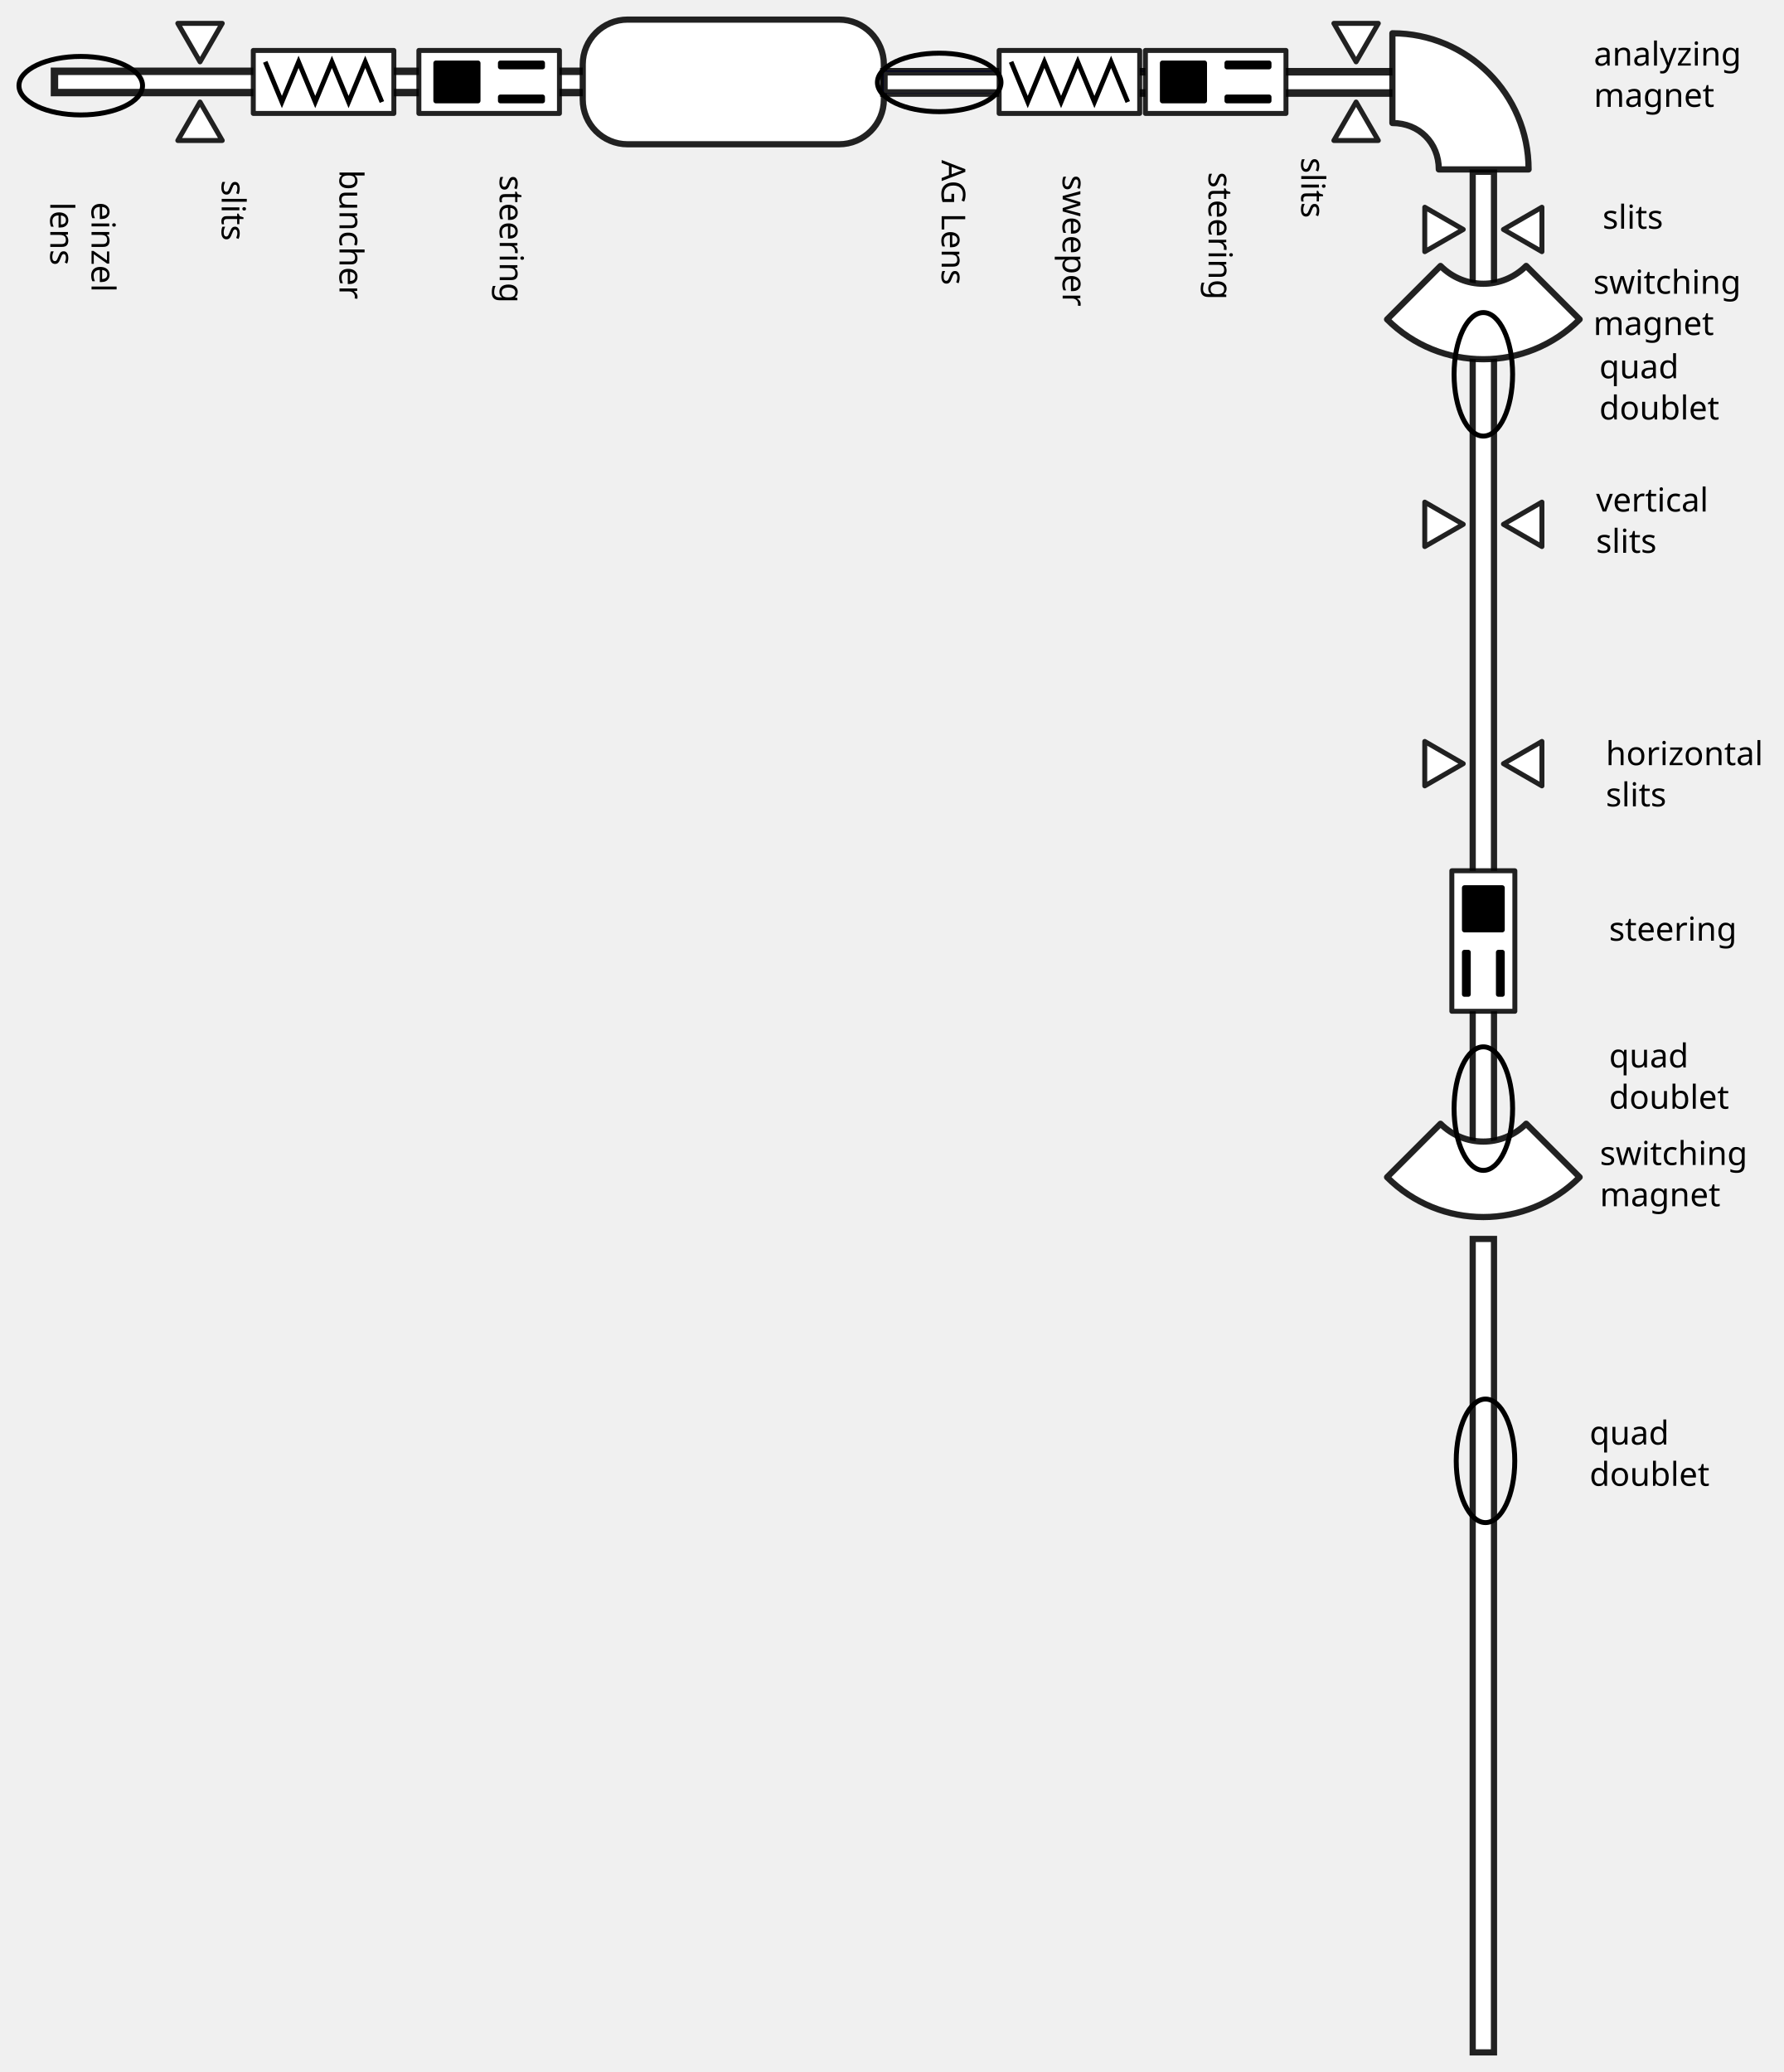
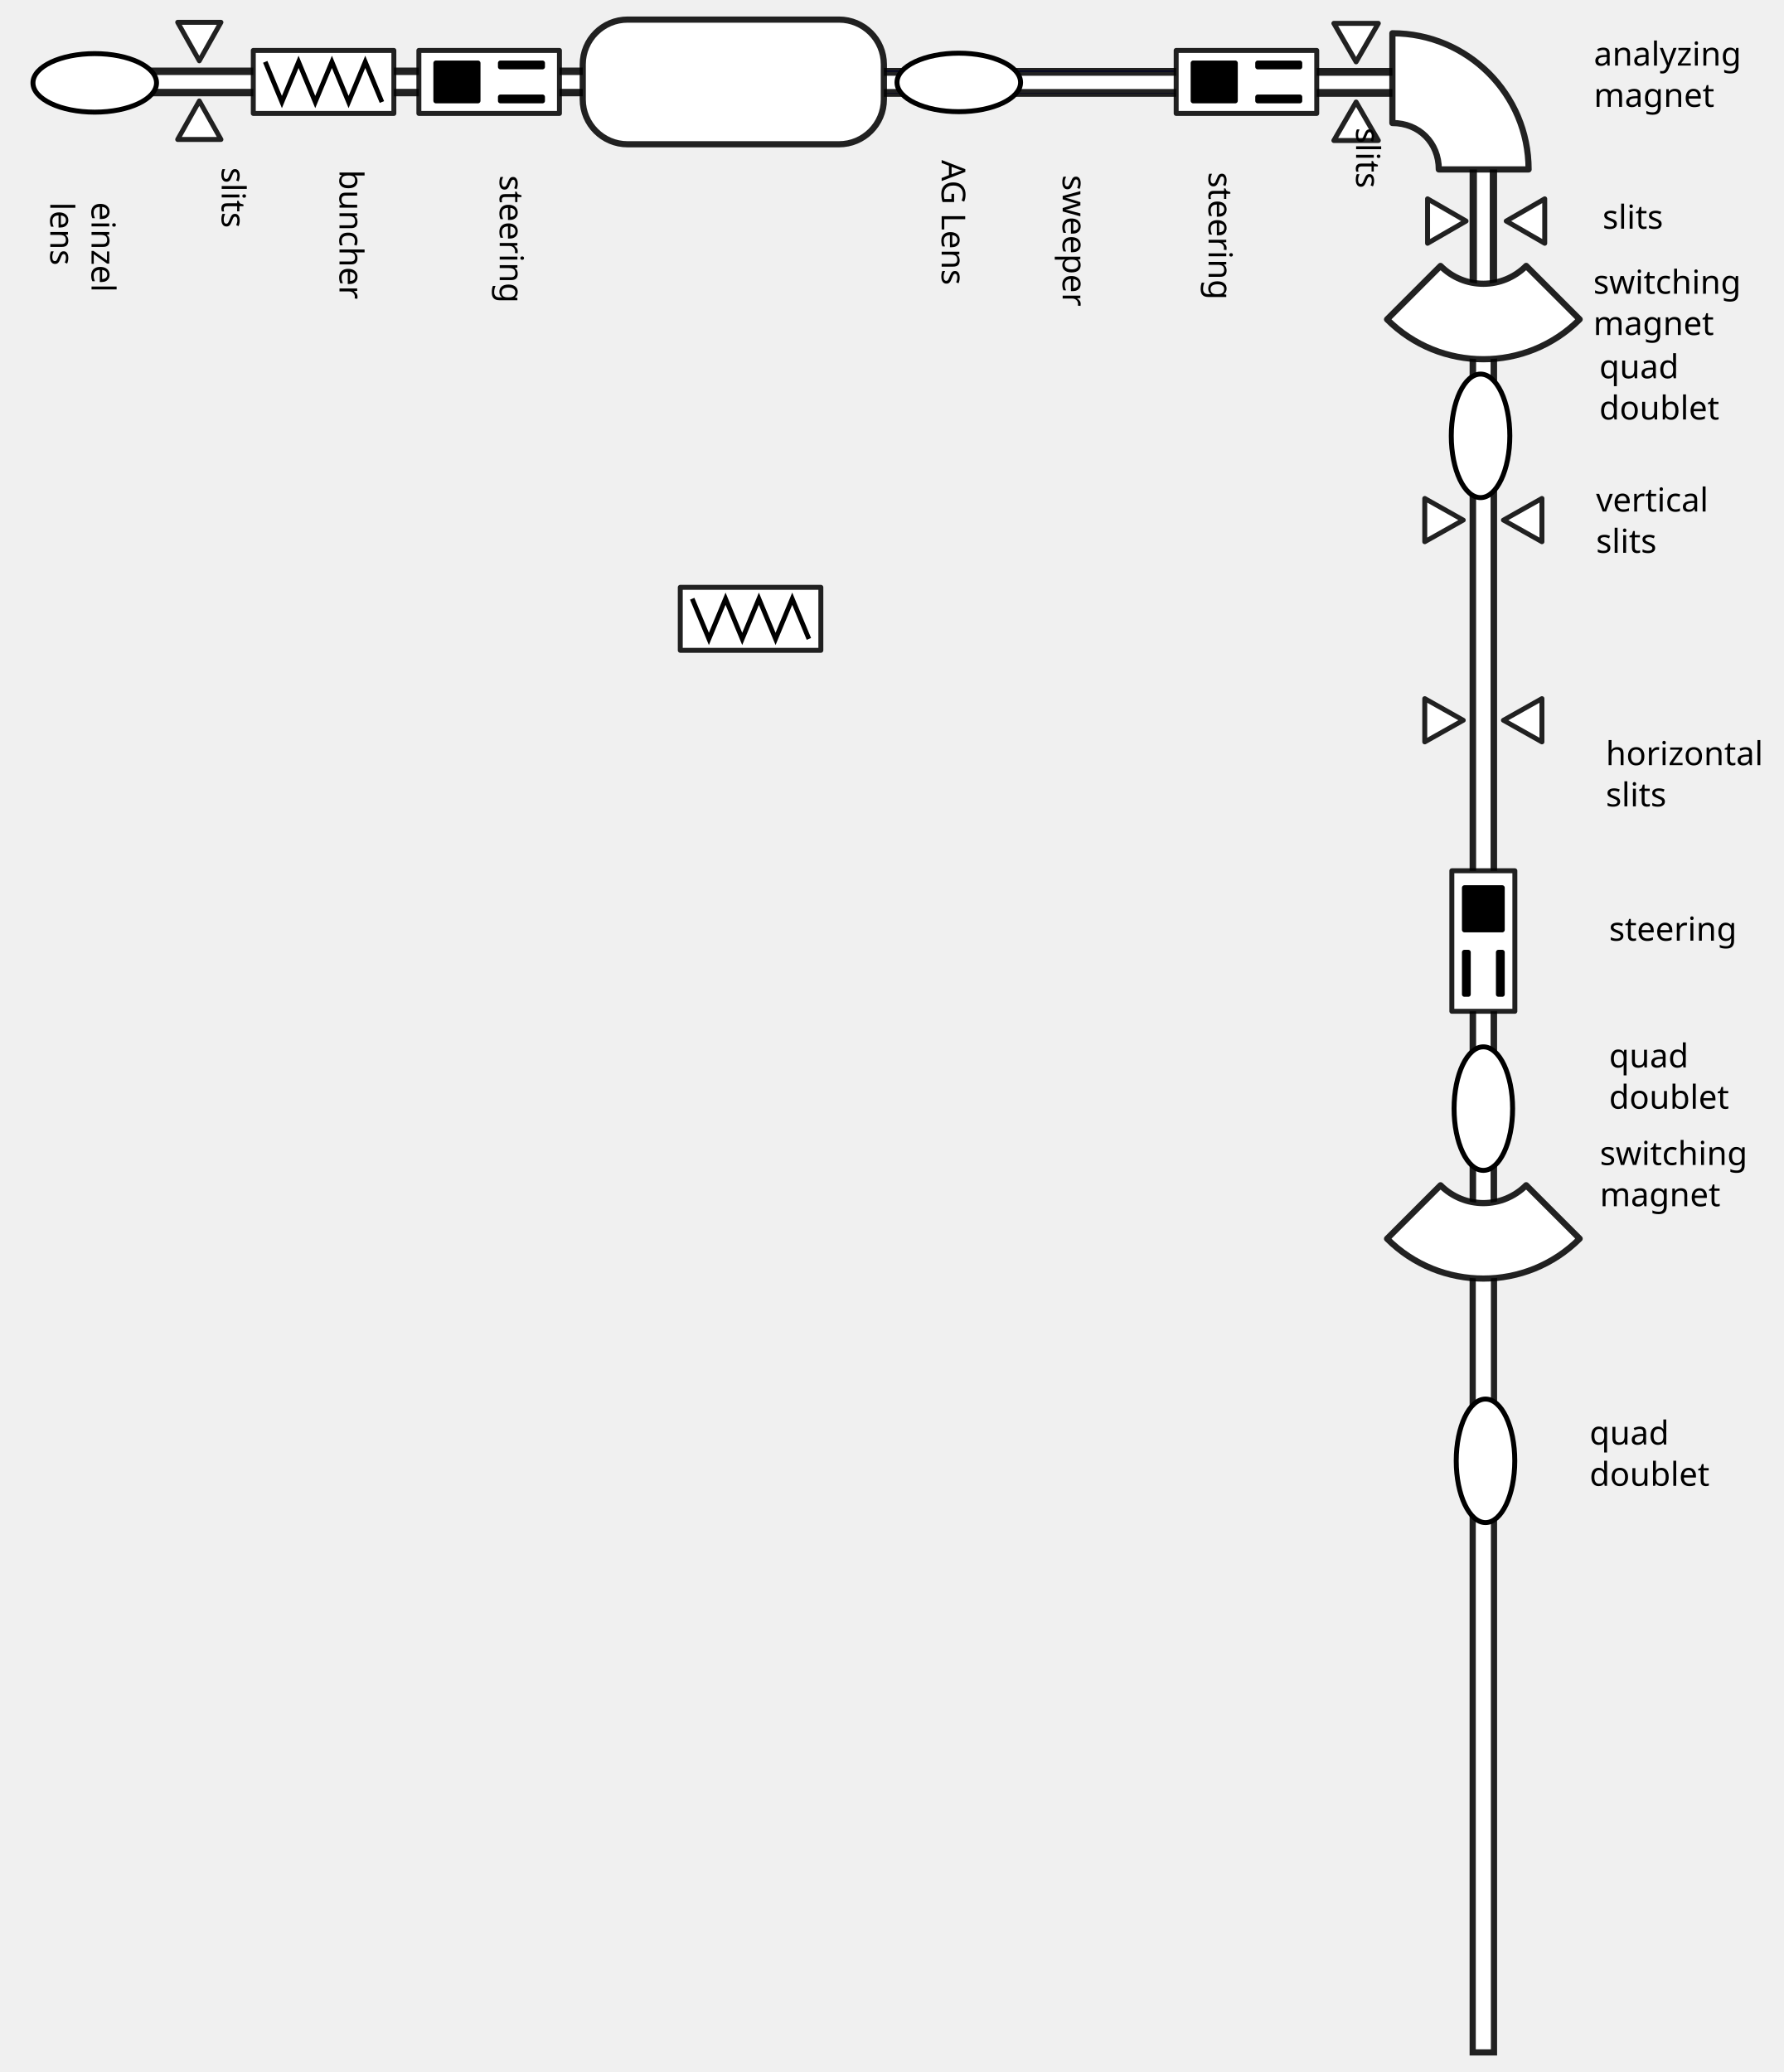
<svg xmlns="http://www.w3.org/2000/svg" xmlns:ns1="http://www.openswatchbook.org/uri/2009/osb" xmlns:xlink="http://www.w3.org/1999/xlink" width="1081.021" height="1255.878" id="svg2" version="1.1" style="enable-background:new">
  <defs id="defs4">
    <linearGradient id="linearGradient3824" ns1:paint="solid">
      <stop style="stop-color:#000000;stop-opacity:1;" offset="0" id="stop3826" />
    </linearGradient>
  </defs>
  <g id="layer1" transform="translate(58.71048,-463.2827)">
    <rect style="fill:#ffffff;fill-opacity:1;stroke:#000000;stroke-width:4.516;stroke-linejoin:miter;stroke-miterlimit:4;stroke-opacity:0.867;stroke-dasharray:none" id="rect2985" width="326.151" height="12.903" x="-25.706" y="506.492" />
-     <rect style="fill:#ffffff;fill-opacity:1;stroke:#000000;stroke-width:3.75;stroke-linejoin:round;stroke-miterlimit:4;stroke-opacity:0.867;stroke-dasharray:none" id="rect2987" width="182.479" height="75.572" x="294.415" y="475.158" rx="27.2" />
    <rect y="506.492" x="476.894" height="12.903" width="224.873" id="rect3757" style="fill:#95ffff;fill-opacity:0.995;stroke:#0000ff;stroke-width:1;stroke-linejoin:miter;stroke-miterlimit:4;stroke-opacity:0.867;stroke-dasharray:none" />
-     <rect style="fill:#ffffff;fill-opacity:1;stroke:#000000;stroke-width:4.595;stroke-linejoin:miter;stroke-miterlimit:4;stroke-opacity:0.867;stroke-dasharray:none" id="rect3761" width="337.602" height="12.903" x="476.894" y="506.769" />
-     <rect y="-846.613" x="567.405" height="12.903" width="69.9" id="rect3795" style="fill:#ffffff;fill-opacity:1;stroke:#000000;stroke-width:3.75;stroke-linejoin:miter;stroke-miterlimit:4;stroke-opacity:0.867;stroke-dasharray:none" transform="matrix(0,1,-1,0,0,0)" />
-     <rect transform="matrix(0,1,-1,0,0,0)" style="fill:#ffffff;fill-opacity:1;stroke:#000000;stroke-width:3.75;stroke-linejoin:miter;stroke-miterlimit:4;stroke-opacity:0.867;stroke-dasharray:none" id="rect3799" width="493.049" height="12.903" x="679.624" y="-846.613" />
+     <rect style="fill:#ffffff;fill-opacity:1;stroke:#000000;stroke-width:4.733;stroke-linejoin:miter;stroke-miterlimit:4;stroke-opacity:0.867;stroke-dasharray:none" id="rect3761" width="362.033" height="12.765" x="452.394" y="506.838" />
+     <rect y="-846.264" x="547.379" height="12.205" width="103.959" id="rect3795" style="fill:#ffffff;fill-opacity:1;stroke:#000000;stroke-width:4.448;stroke-linejoin:miter;stroke-miterlimit:4;stroke-opacity:0.867;stroke-dasharray:none" transform="matrix(0,1,-1,0,0,0)" />
+     <rect transform="matrix(0,1,-1,0,0,0)" style="fill:#ffffff;fill-opacity:1;stroke:#000000;stroke-width:3.941;stroke-linejoin:miter;stroke-miterlimit:4;stroke-opacity:0.867;stroke-dasharray:none" id="rect3799" width="552.782" height="12.711" x="661.743" y="-846.517" />
    <rect y="-846.613" x="1214.237" height="12.903" width="493.049" id="rect3803" style="fill:#ffffff;fill-opacity:1;stroke:#000000;stroke-width:3.75;stroke-linejoin:miter;stroke-miterlimit:4;stroke-opacity:0.867;stroke-dasharray:none" transform="matrix(0,1,-1,0,0,0)" />
    <path style="fill:#ffffff;fill-opacity:1;stroke:#000000;stroke-width:3.75;stroke-linejoin:round;stroke-miterlimit:4;stroke-opacity:0.867" d="m 785.045,483.45 0,54.406 c 16.167,0 28.125,11.951 28.125,28.094 0,0.011 10e-6,0.021 0,0.031 l 54.406,0 c 0,-0.011 0,-0.021 0,-0.031 0,-45.57 -36.962,-82.5 -82.531,-82.5 z" id="path3851" />
    <path style="fill:#ffffff;fill-opacity:1;stroke:#000000;stroke-width:3.75;stroke-linejoin:round;stroke-miterlimit:4;stroke-opacity:0.867" d="m 898.509,656.843 -32.394,-32.394 c -14.429,14.429 -37.488,14.44 -51.906,0.022 l -32.394,32.394 c 32.223,32.223 84.472,32.201 116.695,-0.022 z" id="path3857" />
-     <path id="path3875" d="m 898.509,1176.782 -32.394,-32.394 c -14.429,14.429 -37.488,14.44 -51.906,0.022 l -32.394,32.394 c 32.223,32.223 84.472,32.2 116.695,-0.022 z" style="fill:#ffffff;fill-opacity:1;stroke:#000000;stroke-width:3.75;stroke-linejoin:round;stroke-miterlimit:4;stroke-opacity:0.867" />
-     <g id="g3881" transform="translate(-196.5292,-5.6784668e-5)">
+     <path id="path3875" d="m 898.509,1214.07 -32.394,-32.394 c -14.429,14.429 -37.488,14.44 -51.906,0.022 l -32.394,32.394 c 32.223,32.223 84.472,32.2 116.695,-0.022 z" style="fill:#ffffff;fill-opacity:1;stroke:#000000;stroke-width:3.75;stroke-linejoin:round;stroke-miterlimit:4;stroke-opacity:0.867" />
+     <g id="g3881" transform="matrix(0.9748598,0,0,1,-190.4515,-0.6345175)">
      <path transform="matrix(0.5623057,0,0,0.5623057,128.2907,313.7645)" d="m 232.514,332.567 -11.976,-20.742 -11.976,-20.742 23.951,0 23.951,0 -11.976,20.742 z" id="path3877" style="fill:#ffffff;fill-opacity:1;stroke:#000000;stroke-width:5.335;stroke-linejoin:round;stroke-miterlimit:4;stroke-opacity:0.867;stroke-dasharray:none" />
      <path style="fill:#ffffff;fill-opacity:1;stroke:#000000;stroke-width:5.335;stroke-linejoin:round;stroke-miterlimit:4;stroke-opacity:0.867;stroke-dasharray:none" id="path3879" d="m 232.514,332.567 -11.976,-20.742 -11.976,-20.742 23.951,0 23.951,0 -11.976,20.742 z" transform="matrix(0.5623057,0,0,-0.5623057,128.2907,712.123)" />
    </g>
    <g id="g3885" transform="translate(504.0136,-5.6784668e-5)">
      <path style="fill:#ffffff;fill-opacity:1;stroke:#000000;stroke-width:5.335;stroke-linejoin:round;stroke-miterlimit:4;stroke-opacity:0.867;stroke-dasharray:none" id="path3887" d="m 232.514,332.567 -11.976,-20.742 -11.976,-20.742 23.951,0 23.951,0 -11.976,20.742 z" transform="matrix(0.5623057,0,0,0.5623057,128.2907,313.7645)" />
      <path transform="matrix(0.5623057,0,0,-0.5623057,128.2907,712.123)" d="m 232.514,332.567 -11.976,-20.742 -11.976,-20.742 23.951,0 23.951,0 -11.976,20.742 z" id="path3889" style="fill:#ffffff;fill-opacity:1;stroke:#000000;stroke-width:5.335;stroke-linejoin:round;stroke-miterlimit:4;stroke-opacity:0.867;stroke-dasharray:none" />
    </g>
-     <g id="g3891" transform="matrix(0,1,-1,0,1353.105,343.3204)">
+     <g id="g3891" transform="matrix(0,1,-1,0,1354.8,338.2357)">
      <path style="fill:#ffffff;fill-opacity:1;stroke:#000000;stroke-width:5.335;stroke-linejoin:round;stroke-miterlimit:4;stroke-opacity:0.867;stroke-dasharray:none" id="path3893" d="m 232.514,332.567 -11.976,-20.742 -11.976,-20.742 23.951,0 23.951,0 -11.976,20.742 z" transform="matrix(0.5623057,0,0,0.5623057,128.2907,313.7645)" />
      <path transform="matrix(0.5623057,0,0,-0.5623057,128.2907,712.123)" d="m 232.514,332.567 -11.976,-20.742 -11.976,-20.742 23.951,0 23.951,0 -11.976,20.742 z" id="path3895" style="fill:#ffffff;fill-opacity:1;stroke:#000000;stroke-width:5.335;stroke-linejoin:round;stroke-miterlimit:4;stroke-opacity:0.867;stroke-dasharray:none" />
    </g>
-     <use x="0" y="0" xlink:href="#g3881" id="use3897" transform="matrix(0,1,-1,0,1353.105,718.586)" width="796.477" height="1256.64" />
-     <use x="0" y="0" xlink:href="#g3881" id="use3899" transform="matrix(0,1,-1,0,1353.105,863.6436)" width="796.477" height="1256.64" />
+     <use x="0" y="0" xlink:href="#g3881" id="use3897" transform="matrix(0,0.9999993,-1,0,1352.471,716.4489)" width="796.477" height="1256.64" />
+     <use x="0" y="0" xlink:href="#g3881" id="use3899" transform="matrix(0,0.9999993,-1,0,1352.471,837.7777)" width="796.477" height="1256.64" />
    <g id="g3905" transform="translate(-170.2154,-145.1541)">
      <rect transform="translate(74.07204,472.0911)" y="166.915" x="190.922" height="38.184" width="85.181" id="rect3901" style="fill:#ffffff;fill-opacity:1;stroke:#000000;stroke-width:3;stroke-linejoin:round;stroke-miterlimit:4;stroke-opacity:0.867;stroke-dasharray:none" />
      <path id="path3903" d="m 272.231,645.922 10.101,24.352 10.101,-24.352 10.101,24.352 10.101,-24.352 10.101,24.352 10.101,-24.352 10.101,24.352" style="fill:none;stroke:#000000;stroke-width:2.85;stroke-linecap:butt;stroke-linejoin:miter;stroke-miterlimit:4;stroke-opacity:1;stroke-dasharray:none" />
    </g>
-     <use x="0" y="0" xlink:href="#g3905" id="use3909" transform="translate(451.961,-3.0767821e-6)" width="796.477" height="1256.64" />
+     <use x="0" y="0" xlink:href="#g3905" id="use3909" transform="translate(258.7407,325.4237)" width="796.477" height="1256.64" />
    <g id="g3968" transform="translate(-57.27668,-178.0054)">
      <rect style="fill:#ffffff;fill-opacity:1;stroke:#000000;stroke-width:3;stroke-linejoin:round;stroke-miterlimit:4;stroke-opacity:0.867;stroke-dasharray:none" id="rect3913" width="85.181" height="38.184" x="252.394" y="671.857" />
      <g transform="translate(-0.06103718,-2.005307)" id="g3963">
        <rect style="fill:#000000;fill-opacity:1;stroke:#000000;stroke-width:3.081;stroke-linejoin:round;stroke-miterlimit:4;stroke-opacity:1;stroke-dasharray:none;stroke-dashoffset:0" id="rect3919" width="25.479" height="22.853" x="262.775" y="681.528" />
        <rect y="681.488" x="301.877" height="2.334" width="25.479" id="rect3923" style="fill:#000000;fill-opacity:1;stroke:#000000;stroke-width:3;stroke-linejoin:round;stroke-miterlimit:4;stroke-opacity:1;stroke-dasharray:none" />
        <use x="0" y="0" xlink:href="#rect3923" id="use3925" transform="translate(0,20.59896)" width="796.477" height="1256.64" />
      </g>
    </g>
-     <use x="0" y="0" xlink:href="#g3968" id="use3975" transform="translate(440.2576,0)" width="796.477" height="1256.64" />
-     <use x="0" y="0" xlink:href="#use3975" id="use3977" transform="matrix(0,1,-1,0,1353.105,355.6843)" width="796.477" height="1256.64" style="fill:#ff0000" />
+     <use x="0" y="0" xlink:href="#g3968" id="use3975" transform="translate(458.9017,0)" width="796.477" height="1256.64" />
+     <use x="0" y="0" xlink:href="#use3975" id="use3977" transform="matrix(0,1,-1,0,1353.105,337.0403)" width="796.477" height="1256.64" style="fill:#ff0000" />
    <text xml:space="preserve" style="font-size:20px;font-style:normal;font-weight:normal;line-height:125%;letter-spacing:0px;word-spacing:0px;fill:#000000;fill-opacity:1;stroke:none;font-family:Sans" x="585.767" y="3.242" id="text3122" transform="matrix(0,1,-1,0,0,0)">
      <tspan id="tspan3124" x="585.767" y="3.242">einzel</tspan>
      <tspan x="585.767" y="28.242" id="tspan3126">lens</tspan>
    </text>
    <text xml:space="preserve" style="font-size:20px;font-style:normal;font-weight:normal;line-height:125%;letter-spacing:0px;word-spacing:0px;fill:#000000;fill-opacity:1;stroke:none;font-family:Sans" x="908.46" y="773.343" id="text3128">
      <tspan id="tspan3130" x="908.46" y="773.343">vertical</tspan>
      <tspan x="908.46" y="798.343" id="tspan3132">slits</tspan>
    </text>
    <text xml:space="preserve" style="font-size:20px;font-style:normal;font-weight:normal;line-height:125%;letter-spacing:0px;word-spacing:0px;fill:#000000;fill-opacity:1;stroke:none;font-family:Sans" x="566.181" y="-147.011" id="text3134" transform="matrix(0,1,-1,0,0,0)">
      <tspan id="tspan3136" x="566.181" y="-147.011">buncher</tspan>
    </text>
    <text xml:space="preserve" style="font-size:20px;font-style:normal;font-weight:normal;line-height:125%;letter-spacing:0px;word-spacing:0px;fill:#000000;fill-opacity:1;stroke:none;font-family:Sans" x="569.521" y="-244.1" id="text3138" transform="matrix(0,1,-1,0,0,0)">
      <tspan id="tspan3140" x="569.521" y="-244.1">steering</tspan>
    </text>
    <text xml:space="preserve" style="font-size:20px;font-style:normal;font-weight:normal;line-height:125%;letter-spacing:0px;word-spacing:0px;fill:#000000;fill-opacity:1;stroke:none;font-family:Sans" x="569.33" y="-585.232" id="text3142" transform="matrix(0,1,-1,0,0,0)">
      <tspan id="tspan3144" x="569.33" y="-585.232">sweeper</tspan>
    </text>
    <text xml:space="preserve" style="font-size:20px;font-style:normal;font-weight:normal;line-height:125%;letter-spacing:0px;word-spacing:0px;fill:#000000;fill-opacity:1;stroke:none;font-family:Sans" x="567.55" y="-673.659" id="text3146" transform="matrix(0,1,-1,0,0,0)">
      <tspan id="tspan3148" x="567.55" y="-673.659">steering</tspan>
    </text>
    <text xml:space="preserve" style="font-size:20px;font-style:normal;font-weight:normal;line-height:125%;letter-spacing:0px;word-spacing:0px;fill:#000000;fill-opacity:1;stroke:none;font-family:Sans" x="914.371" y="927.039" id="text3150">
      <tspan id="tspan3152" x="914.371" y="927.039">horizontal</tspan>
      <tspan x="914.371" y="952.039" id="tspan3154">slits</tspan>
    </text>
    <text xml:space="preserve" style="font-size:20px;font-style:normal;font-weight:normal;line-height:125%;letter-spacing:0px;word-spacing:0px;fill:#000000;fill-opacity:1;stroke:none;font-family:Sans" x="589.166" y="502.761" id="text3156" transform="translate(-68.88549,461.7161)">
      <tspan id="tspan3158" x="589.166" y="502.761" />
    </text>
-     <text xml:space="preserve" style="font-size:20px;font-style:normal;font-weight:normal;line-height:125%;letter-spacing:0px;word-spacing:0px;fill:#000000;fill-opacity:1;stroke:none;font-family:Sans" x="572.536" y="-75.63" id="text3160" transform="matrix(0,1,-1,0,0,0)">
-       <tspan id="tspan3162" x="572.536" y="-75.63">slits</tspan>
+     <text xml:space="preserve" style="font-size:20px;font-style:normal;font-weight:normal;line-height:125%;letter-spacing:0px;word-spacing:0px;fill:#000000;fill-opacity:1;stroke:none;font-family:Sans" x="564.76" y="-75.63" id="text3160" transform="matrix(0,1,-1,0,0,0)">
+       <tspan id="tspan3162" x="564.76" y="-75.63">slits</tspan>
    </text>
-     <text xml:space="preserve" style="font-size:20px;font-style:normal;font-weight:normal;line-height:125%;letter-spacing:0px;word-spacing:0px;fill:#000000;fill-opacity:1;stroke:none;font-family:Sans" x="558.743" y="-729.821" id="text3164" transform="matrix(0,1,-1,0,0,0)">
-       <tspan id="tspan3166" x="558.743" y="-729.821">slits</tspan>
+     <text xml:space="preserve" style="font-size:20px;font-style:normal;font-weight:normal;line-height:125%;letter-spacing:0px;word-spacing:0px;fill:#000000;fill-opacity:1;stroke:none;font-family:Sans" x="540.67" y="-763.048" id="text3164" transform="matrix(0,1,-1,0,0,0)">
+       <tspan id="tspan3166" x="540.67" y="-763.048">slits</tspan>
    </text>
    <text xml:space="preserve" style="font-size:20px;font-style:normal;font-weight:normal;line-height:125%;letter-spacing:0px;word-spacing:0px;fill:#000000;fill-opacity:1;stroke:none;font-family:Sans" x="916.341" y="1033.443" id="text3168">
      <tspan id="tspan3170" x="916.341" y="1033.443">steering</tspan>
    </text>
-     <path style="fill:none;stroke:#000000;stroke-width:3;stroke-linejoin:round;stroke-miterlimit:4;stroke-opacity:1;stroke-dasharray:none;stroke-dashoffset:0" id="path3172" d="m 204.927,485.027 c 0,20.677 -7.94,37.439 -17.734,37.439 -9.794,0 -17.734,-16.762 -17.734,-37.439 0,-20.677 7.94,-37.439 17.734,-37.439 9.794,0 17.734,16.762 17.734,37.439 z" transform="matrix(0,1,-1,0,995.4551,326.0503)" />
-     <use x="0" y="0" xlink:href="#path3172" id="use3942" transform="matrix(0,1,-1,0,1353.405,179.745)" width="948.337" height="1277.15" />
-     <use x="0" y="0" xlink:href="#path3172" id="use3944" transform="matrix(0,1,-1,0,1353.405,624.8067)" width="948.337" height="1277.15" />
-     <use x="0" y="0" xlink:href="#path3172" id="use3946" transform="matrix(0,1,-1,0,1354.708,838.2879)" width="948.337" height="1277.15" />
-     <use x="0" y="0" xlink:href="#path3172" id="use3948" transform="matrix(-1,0,0,-1,500.6561,1028.457)" width="948.337" height="1277.15" />
+     <use x="0" y="0" xlink:href="#path3172" id="use3942" transform="matrix(0,1,-1,0,1351.71,205.1688)" width="948.337" height="1277.15" />
+     <use x="0" y="0" xlink:href="#path3172" id="use3944" transform="matrix(0,1,-1,0,1353.405,612.9423)" width="948.337" height="1277.15" />
+     <use x="0" y="0" xlink:href="#path3172" id="use3946" transform="matrix(0,1,-1,0,1354.708,826.4235)" width="948.337" height="1277.15" />
+     <use x="0" y="0" xlink:href="#path3172" id="use3948" transform="matrix(-1,0,0,-1,520.9951,1026.762)" width="948.337" height="1277.15" />
    <text xml:space="preserve" style="font-size:20px;font-style:normal;font-weight:normal;line-height:125%;letter-spacing:0px;word-spacing:0px;fill:#000000;fill-opacity:1;stroke:none;font-family:Sans" x="560.257" y="-511.909" id="text3950" transform="matrix(0,1,-1,0,0,0)">
      <tspan id="tspan3952" x="560.257" y="-511.909">AG Lens</tspan>
    </text>
    <text xml:space="preserve" style="font-size:20px;font-style:normal;font-weight:normal;line-height:125%;letter-spacing:0px;word-spacing:0px;fill:#000000;fill-opacity:1;stroke:none;font-family:Sans" x="912.401" y="601.914" id="text3954">
      <tspan id="tspan3956" x="912.401" y="601.914">slits</tspan>
    </text>
    <text xml:space="preserve" style="font-size:20px;font-style:normal;font-weight:normal;line-height:125%;letter-spacing:0px;word-spacing:0px;fill:#000000;fill-opacity:1;stroke:none;font-family:Sans" x="910.43" y="692.555" id="text3958">
      <tspan id="tspan3960" x="910.43" y="692.555">quad</tspan>
      <tspan x="910.43" y="717.555" id="tspan3962">doublet</tspan>
    </text>
    <text xml:space="preserve" style="font-size:20px;font-style:normal;font-weight:normal;line-height:125%;letter-spacing:0px;word-spacing:0px;fill:#000000;fill-opacity:1;stroke:none;font-family:Sans" x="916.341" y="1110.291" id="text3964">
      <tspan id="tspan3966" x="916.341" y="1110.291">quad</tspan>
      <tspan x="916.341" y="1135.291" id="tspan3968">doublet</tspan>
    </text>
    <text xml:space="preserve" style="font-size:20px;font-style:normal;font-weight:normal;line-height:125%;letter-spacing:0px;word-spacing:0px;fill:#000000;fill-opacity:1;stroke:none;font-family:Sans" x="904.519" y="1338.864" id="text3970">
      <tspan id="tspan3972" x="904.519" y="1338.864">quad</tspan>
      <tspan x="904.519" y="1363.864" id="tspan3974">doublet</tspan>
    </text>
    <text xml:space="preserve" style="font-size:20px;font-style:normal;font-weight:normal;line-height:125%;letter-spacing:0px;word-spacing:0px;fill:#000000;fill-opacity:1;stroke:none;font-family:Sans" x="906.812" y="641.323" id="text3986">
      <tspan id="tspan3988" x="906.812" y="641.323">switching</tspan>
      <tspan x="906.812" y="666.323" id="tspan3990">magnet</tspan>
    </text>
    <text xml:space="preserve" style="font-size:20px;font-style:normal;font-weight:normal;line-height:125%;letter-spacing:0px;word-spacing:0px;fill:#000000;fill-opacity:1;stroke:none;font-family:Sans" x="910.753" y="1169.404" id="text3992">
      <tspan id="tspan3994" x="910.753" y="1169.404">switching</tspan>
      <tspan x="910.753" y="1194.404" id="tspan3996">magnet</tspan>
    </text>
    <text xml:space="preserve" style="font-size:20px;font-style:normal;font-weight:normal;line-height:125%;letter-spacing:0px;word-spacing:0px;fill:#000000;fill-opacity:1;stroke:none;font-family:Sans" x="907.099" y="503.04" id="text3998">
      <tspan id="tspan4000" x="907.099" y="503.04">analyzing</tspan>
      <tspan x="907.099" y="528.04" id="tspan4002">magnet</tspan>
    </text>
+     <path style="fill:none;stroke:#000000;stroke-width:2;stroke-miterlimit:4;stroke-opacity:1;stroke-dasharray:none" id="path3101" d="m 240.678,668.59 a 41.525,41.525 0 1 1 -83.051,0 41.525,41.525 0 1 1 83.051,0 z" transform="translate(-419.7274,-12.98848)" />
+     <path style="fill:#ffffff;fill-opacity:1;stroke:#000000;stroke-width:3.75;stroke-linejoin:round;stroke-miterlimit:4;stroke-opacity:0.867;enable-background:new" d="m -127.961,511.726 38.242,38.699 c 5.75,-5.682 12.856,-8.494 19.938,-8.456 0.332,-55.549 -0.087,15.161 0.321,-54.049 -0.007,-4e-5 -0.015,-0.022 -0.022,-0.022 -21.118,-0.12 -42.272,7.812 -58.479,23.828 z" id="path3851-0" />
+     <rect style="fill:#ffffff;fill-opacity:1;stroke:#000000;stroke-width:3.559;stroke-linejoin:miter;stroke-miterlimit:4;stroke-opacity:0.867;stroke-dasharray:none;enable-background:new" id="rect3761-8" width="187.539" height="13.938" x="-589.741" y="331.601" transform="matrix(0.7620342,-0.6475368,0.6475368,0.7620342,0,0)" />
+     <rect style="fill:#ffffff;fill-opacity:1;stroke:#000000;stroke-width:3.75;stroke-linejoin:round;stroke-miterlimit:4;stroke-opacity:0.867;stroke-dasharray:none" id="rect2987" width="182.479" height="75.572" x="294.415" y="475.158" rx="27.2" />
+     <path style="fill:#ffffff;stroke:#000000;stroke-width:3;stroke-linejoin:round;stroke-miterlimit:4;stroke-opacity:1;stroke-dasharray:none;stroke-dashoffset:0;fill-opacity:1" id="path3172" d="m 204.927,485.027 a 17.734,37.439 0 1 1 -35.468,0 17.734,37.439 0 1 1 35.468,0 z" transform="matrix(0,1,-1,0,1007.319,326.0503)" />
  </g>
</svg>
